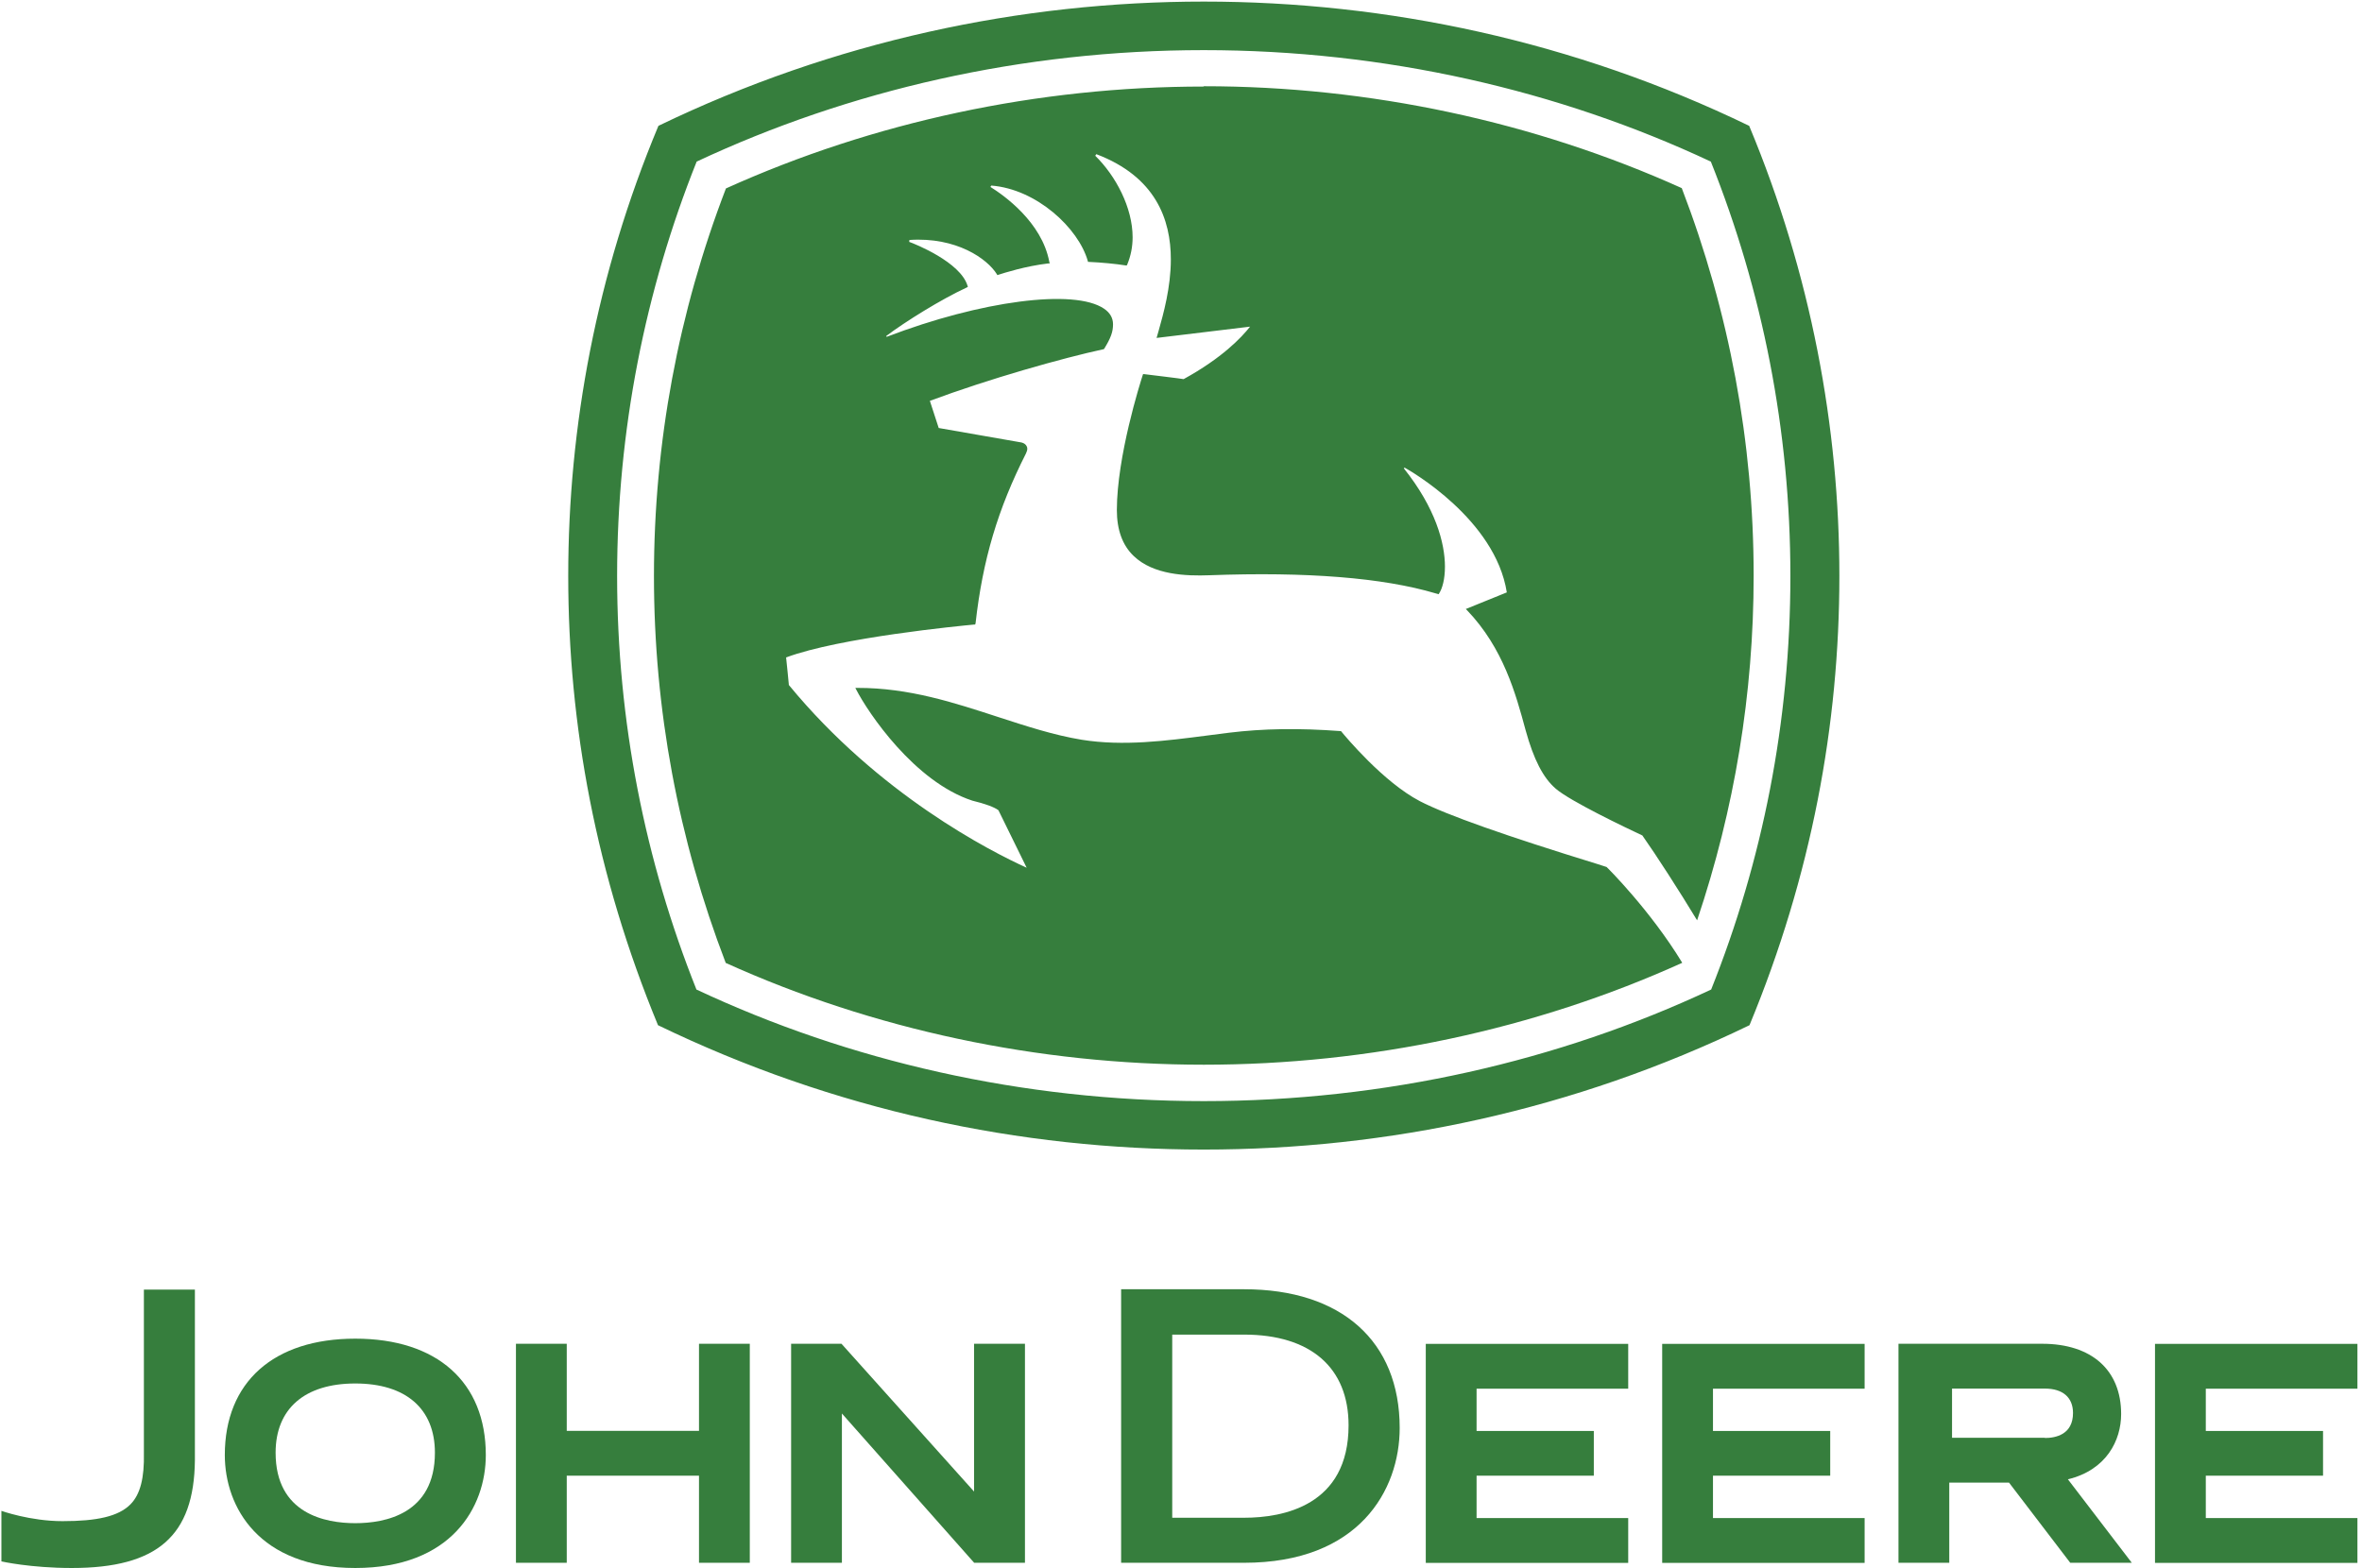
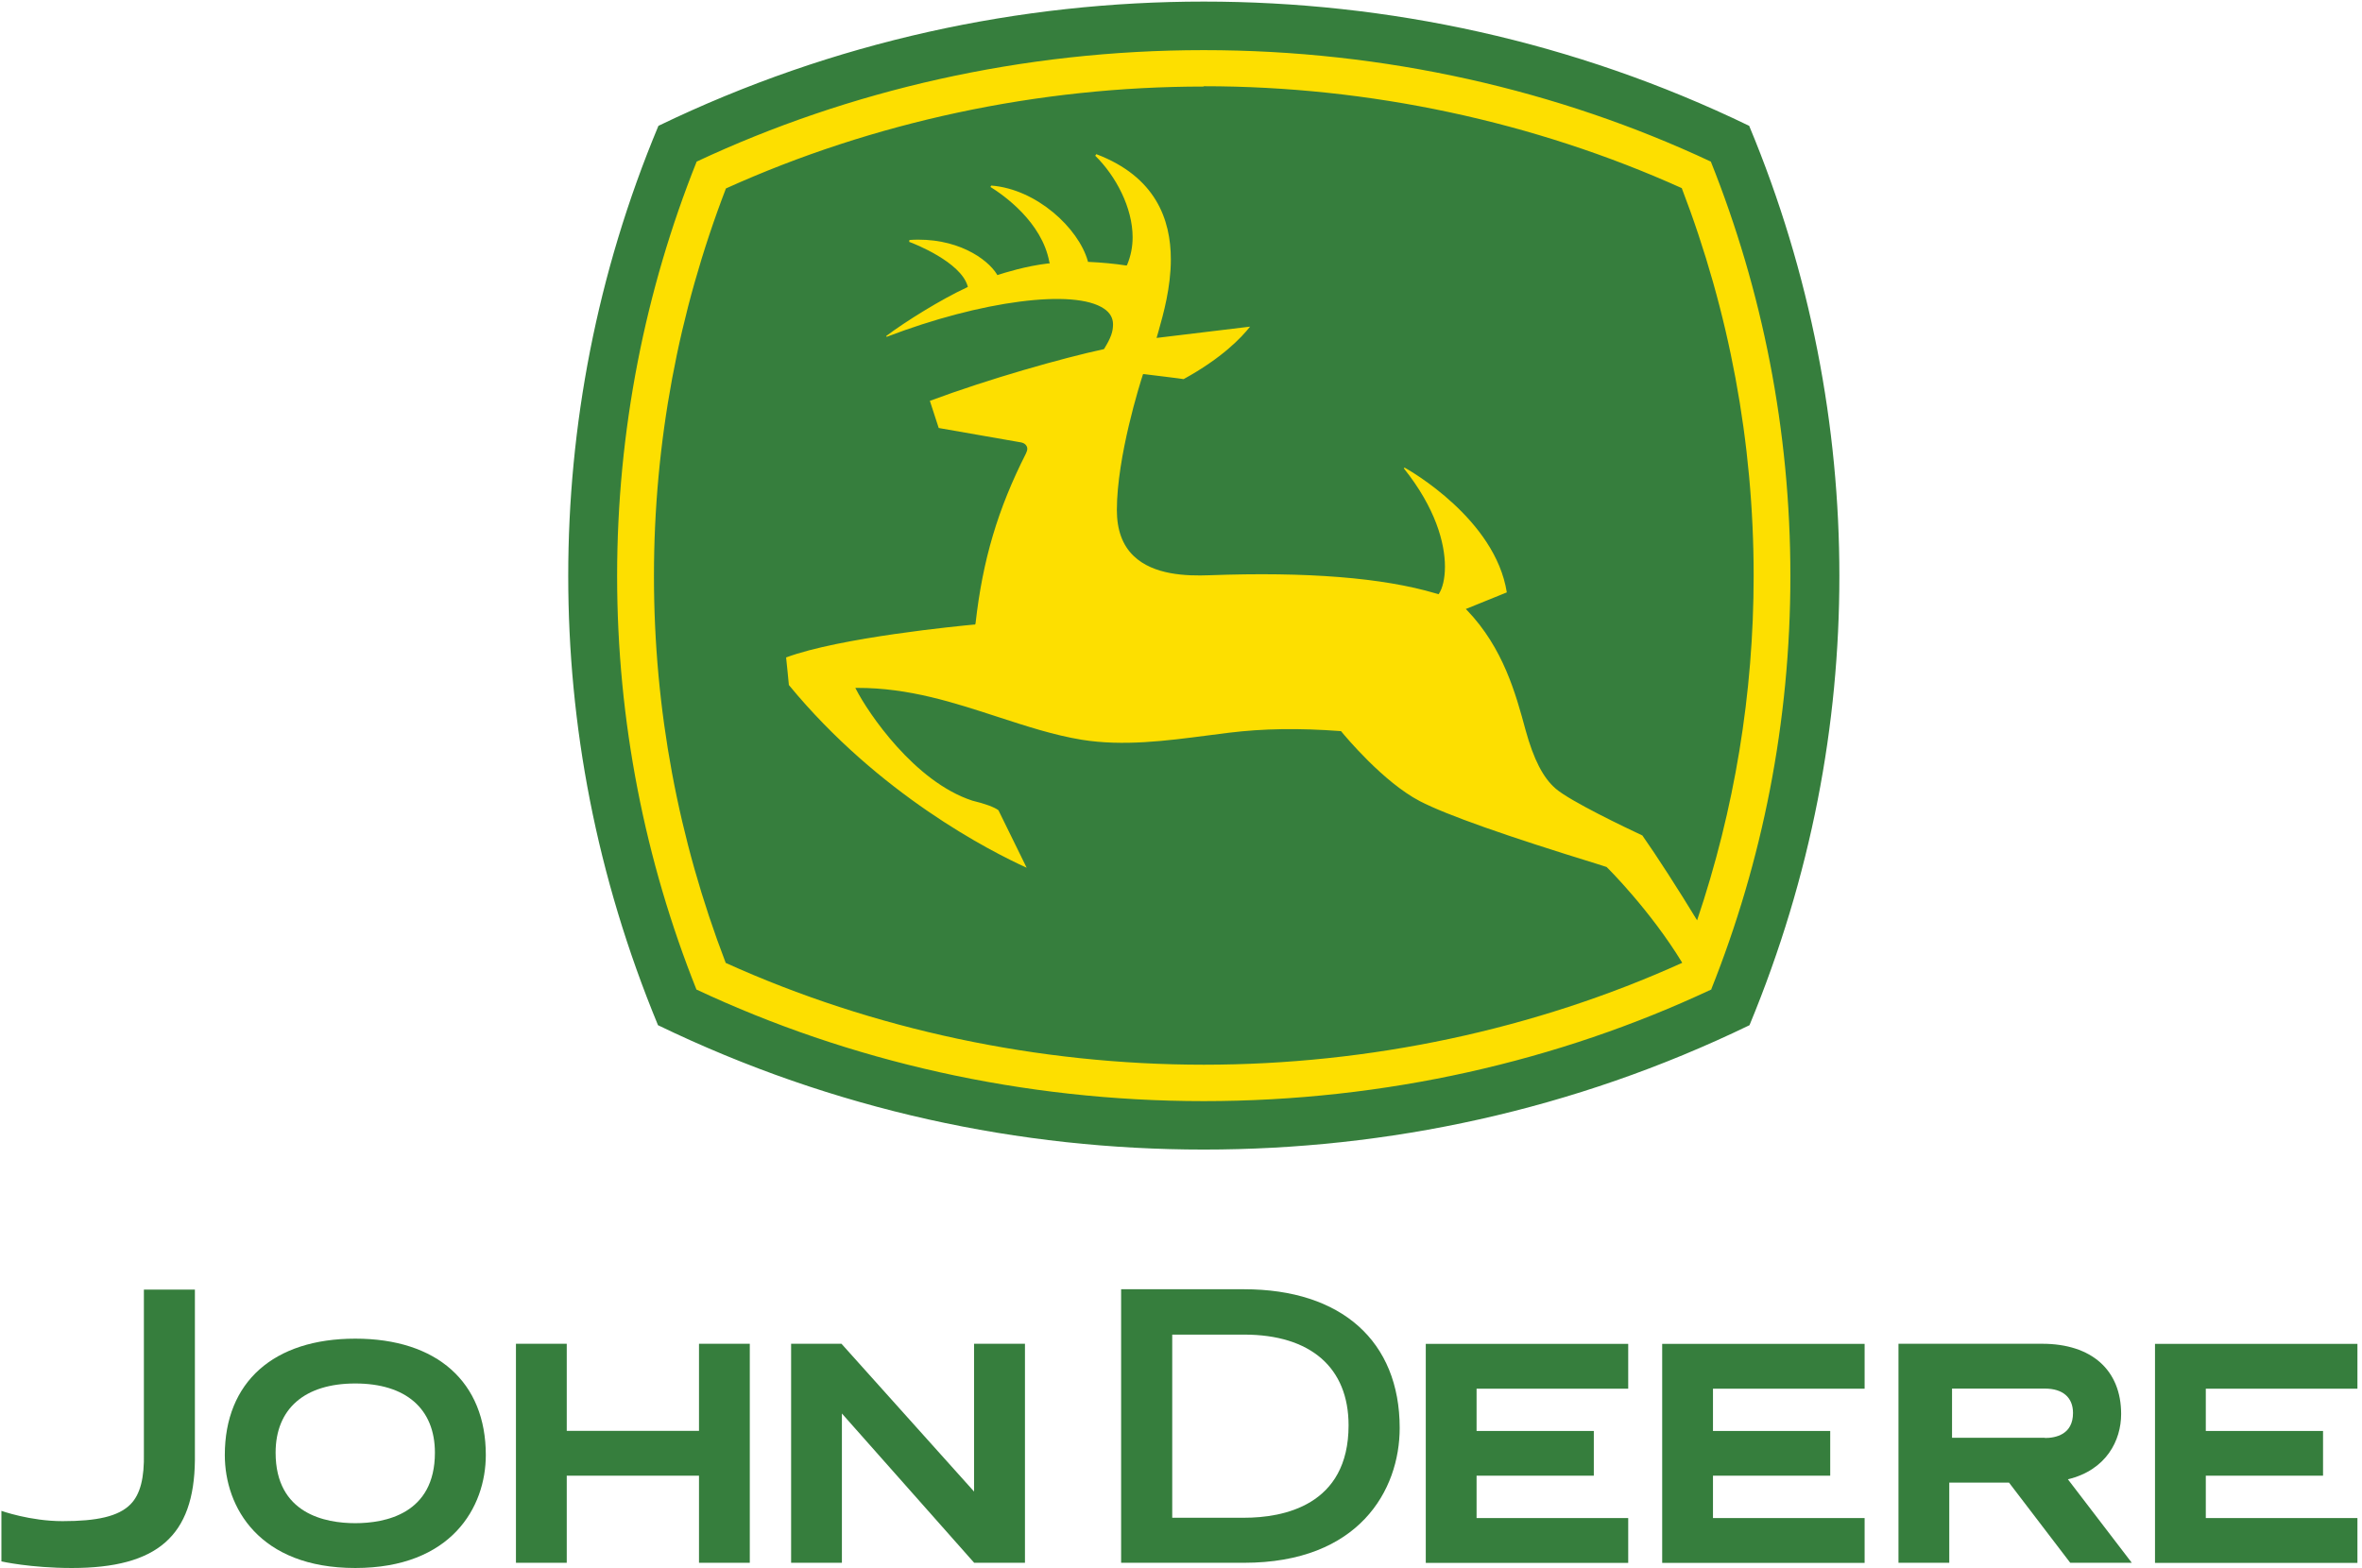
<svg xmlns="http://www.w3.org/2000/svg" preserveAspectRatio="none" viewBox="0 0 500 332" fill="none">
+   <path d="M142.784 31.04C142.784 31.04 253.892 -23.607 368.719 31.04C368.719 31.04 400.277 168.985 362.249 209.519C362.249 209.519 267.327 266.262 145.421 215.177C145.421 215.177 97.205 137.018 142.806 31.04H142.784Z" fill="#FDDF00" />
  <path d="M254.838 0.335C216.067 0.335 176.528 8.699 139.38 26.643C126.261 58.047 120.287 90.397 120.287 121.936C120.287 153.475 126.193 185.375 139.29 217.071C176.619 235.129 215.976 243.402 254.816 243.402C293.655 243.402 333.058 235.129 370.342 217.071C383.461 185.375 389.367 153.407 389.367 121.936C389.367 90.465 383.371 58.047 370.274 26.643C333.148 8.676 293.61 0.335 254.816 0.335H254.838ZM254.816 10.615C293.159 10.615 329.902 19.091 362.159 34.218C373.047 61.474 378.998 91.051 378.998 121.959C378.998 152.866 373.069 182.353 362.227 209.519C329.947 224.668 293.182 233.145 254.816 233.145C216.45 233.145 179.707 224.668 147.427 209.519C136.585 182.353 130.634 152.799 130.634 121.959C130.634 91.119 136.585 61.451 147.472 34.218C179.752 19.091 216.472 10.615 254.793 10.615H254.816ZM254.816 18.325C219.741 18.325 184.869 25.809 153.671 39.899C143.595 66.14 138.433 93.734 138.433 121.959C138.433 150.184 143.573 177.664 153.626 203.883C184.824 217.995 219.763 225.435 254.838 225.435C289.913 225.435 324.853 217.995 356.05 203.883L356.095 203.838C349.31 192.679 340.204 183.661 340.091 183.571C339.978 183.526 338.197 182.962 338.197 182.962C318.857 177.011 306.188 172.547 300.575 169.639C292.866 165.626 284.774 155.91 283.872 154.805C274.833 154.129 267.371 154.264 260.158 155.143L255.582 155.729C246.859 156.856 237.819 158.051 228.983 156.631C223.1 155.662 217.374 153.791 211.333 151.829C202.001 148.786 192.443 145.63 181.51 145.652H181.059L181.262 146.036C183.742 150.86 193.548 165.513 205.833 169.526C208.538 170.18 210.499 170.901 211.355 171.555C211.355 171.578 216.044 181.136 217.329 183.729C209.687 180.257 186.064 168.241 166.993 145.044C166.993 144.705 166.498 140.197 166.407 139.205C177.768 134.966 203.331 132.509 206.216 132.239H206.419L206.509 131.991C208.019 118.532 211.22 107.779 217.194 95.988C217.352 95.627 217.464 95.312 217.464 95.019C217.464 94.816 217.419 94.613 217.306 94.433C216.968 93.802 216.157 93.666 216.112 93.666C216.112 93.666 199.611 90.781 198.71 90.623C198.619 90.33 196.974 85.28 196.839 84.874C209.372 80.208 224.835 75.834 233.694 73.918C235.182 71.528 235.61 70.221 235.61 68.665C235.61 67.335 234.979 66.208 233.694 65.351C227.428 61.09 207.659 63.66 187.687 71.325C187.642 71.235 187.642 71.235 187.596 71.145C191.744 68.034 199.16 63.413 204.661 60.865L204.886 60.73L204.818 60.527C203.331 55.477 193.57 51.599 192.466 51.216C192.488 51.058 192.511 50.923 192.511 50.811C202.429 50.134 209.011 54.778 211.04 58.092L211.13 58.25L211.333 58.182C212.595 57.777 217.104 56.334 221.95 55.77H222.22L222.13 55.477C220.552 46.978 212.415 41.297 209.665 39.584C209.755 39.449 209.755 39.381 209.845 39.291C219.425 40.035 228.284 48.286 230.268 55.252L230.313 55.454H230.516C233.086 55.567 236.196 55.86 238.293 56.199H238.518L238.608 56.041C239.375 54.192 239.758 52.253 239.758 50.247C239.758 43.957 236.196 37.239 231.846 32.978C231.936 32.843 231.981 32.753 232.071 32.64C244.65 37.419 247.85 46.482 247.85 54.936C247.85 60.843 246.272 66.478 245.258 70.063L244.83 71.551C244.83 71.551 263.359 69.319 264.621 69.161C262.728 71.551 258.67 75.811 250.555 80.275C250.555 80.23 242.192 79.216 242.192 79.216H241.967L241.899 79.418C241.336 81.154 236.444 96.62 236.422 107.982C236.422 112.197 237.616 115.466 239.983 117.72C244.176 121.756 251.119 121.981 255.988 121.801C276.636 121.034 292.731 122.319 303.889 125.633L304.543 125.814L304.633 125.656C305.332 124.596 305.873 122.612 305.873 119.975C305.873 114.993 303.889 107.576 297.171 99.167C297.239 99.122 297.239 99.077 297.329 99.009C298.434 99.618 316.535 109.92 318.969 125.43C318.541 125.588 310.291 128.947 310.291 128.947L310.561 129.218C318.225 137.221 320.863 146.892 322.959 154.647C324.65 160.779 326.656 164.702 329.339 167.001C332.427 169.661 344.148 175.252 347.665 176.898C350.595 181.046 355.6 188.824 359.251 194.865C367.163 171.375 371.221 146.892 371.221 121.891C371.221 93.644 366.059 66.05 356.005 39.832C324.808 25.764 289.891 18.257 254.838 18.257L254.816 18.325Z" fill="#367E3D" />
  <path d="M0.275 319.893C0.275 319.893 6.384 322.08 13.237 322.08C20.518 322.08 25.071 321.088 27.618 318.518C29.715 316.399 30.571 312.882 30.459 307.675V273.047H41.256V309.185C41.098 325.191 33.322 331.999 15.22 331.999C6.429 331.999 0.298 330.602 0.298 330.602V319.893H0.275Z" fill="#367E3D" />
  <path d="M75.203 322.509C68.914 322.509 58.342 320.569 58.342 307.584C58.342 298.274 64.496 292.931 75.203 292.931C85.911 292.931 92.064 298.274 92.064 307.584C92.064 320.569 81.515 322.509 75.203 322.509ZM47.59 308.08C47.59 319.104 54.826 331.999 75.203 331.999C95.581 331.999 102.839 319.104 102.839 308.08C102.839 292.638 92.515 283.44 75.203 283.44C57.891 283.44 47.59 292.66 47.59 308.08Z" fill="#367E3D" />
  <path d="M147.968 284.522V302.963H119.971V284.522H109.219V330.895H119.971V312.454H147.968V330.895H158.72V284.522H147.968Z" fill="#367E3D" />
  <path d="M206.216 330.895L178.219 299.288V330.895H167.467V284.522H178.129L206.193 315.813V284.522H216.968V330.895H206.193H206.216Z" fill="#367E3D" />
  <path d="M312.569 321.403V312.454H337.387V302.985H312.569V294.036H344.668V284.544H301.816V330.917H344.668V321.426H312.569V321.403Z" fill="#367E3D" />
  <path d="M263.36 272.979C283.963 272.979 296.293 283.981 296.293 302.354C296.293 315.542 287.66 330.895 263.36 330.895H237.324V272.979H263.36ZM248.144 282.561V321.359H263.36C271.61 321.359 285.473 318.811 285.473 301.791C285.473 289.572 277.426 282.583 263.36 282.583H248.144V282.561Z" fill="#367E3D" />
  <path d="M432.874 304.473C435.105 304.473 438.825 303.774 438.825 299.175C438.825 295.884 436.661 294.013 432.874 294.013H413.217V304.428H432.874V304.473ZM451.245 330.895H438.239L425.277 313.919H412.631V330.895H401.879V284.522H432.288C442.769 284.522 449.013 290.091 449.013 299.401C449.013 304.992 445.88 311.259 437.743 313.22L451.267 330.895H451.245Z" fill="#367E3D" />
  <path d="M362.612 321.403V312.454H387.43V302.985H362.612V294.036H394.711V284.544H351.859V330.917H394.711V321.426H362.612V321.403Z" fill="#367E3D" />
  <path d="M466.934 321.403V312.454H491.752V302.985H466.934V294.036H499.033V284.544H456.182V330.917H499.033V321.426H466.934V321.403Z" fill="#367E3D" />
</svg>
